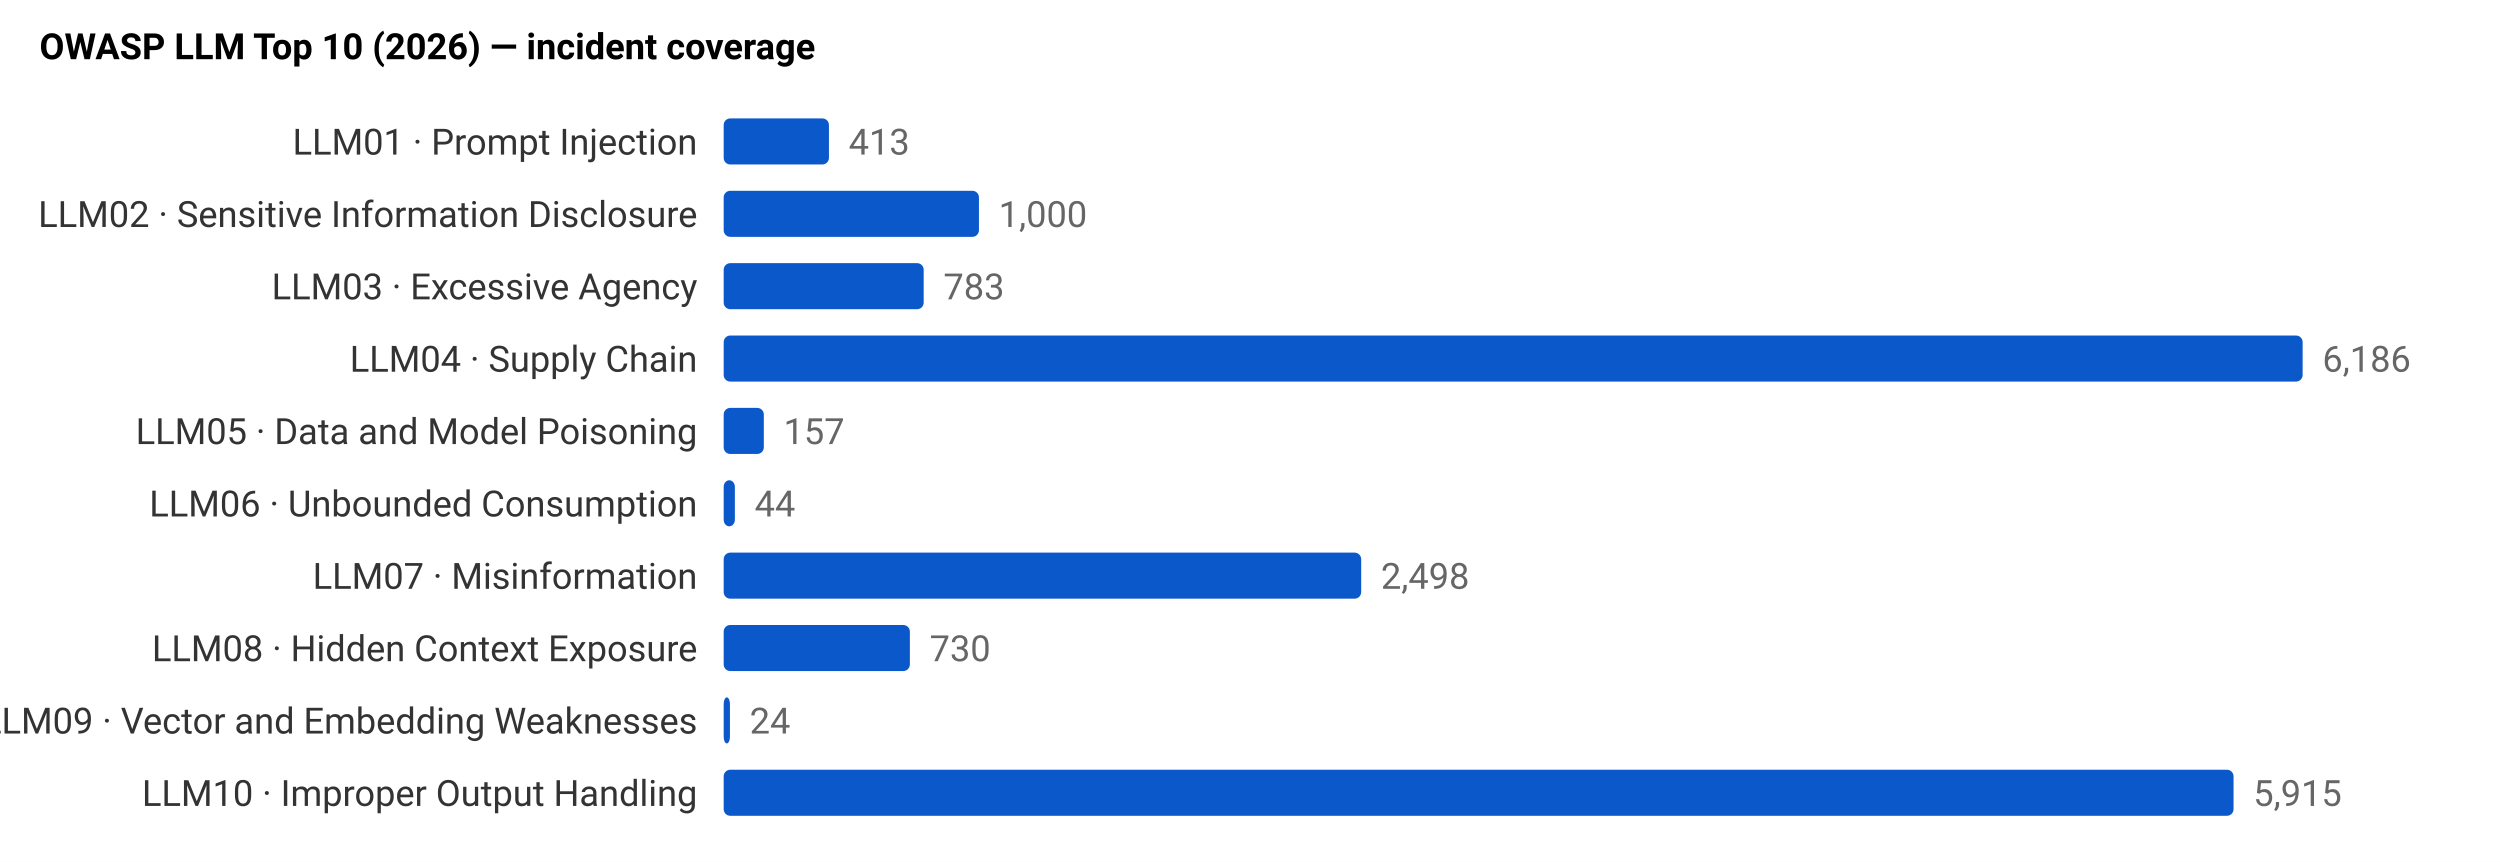
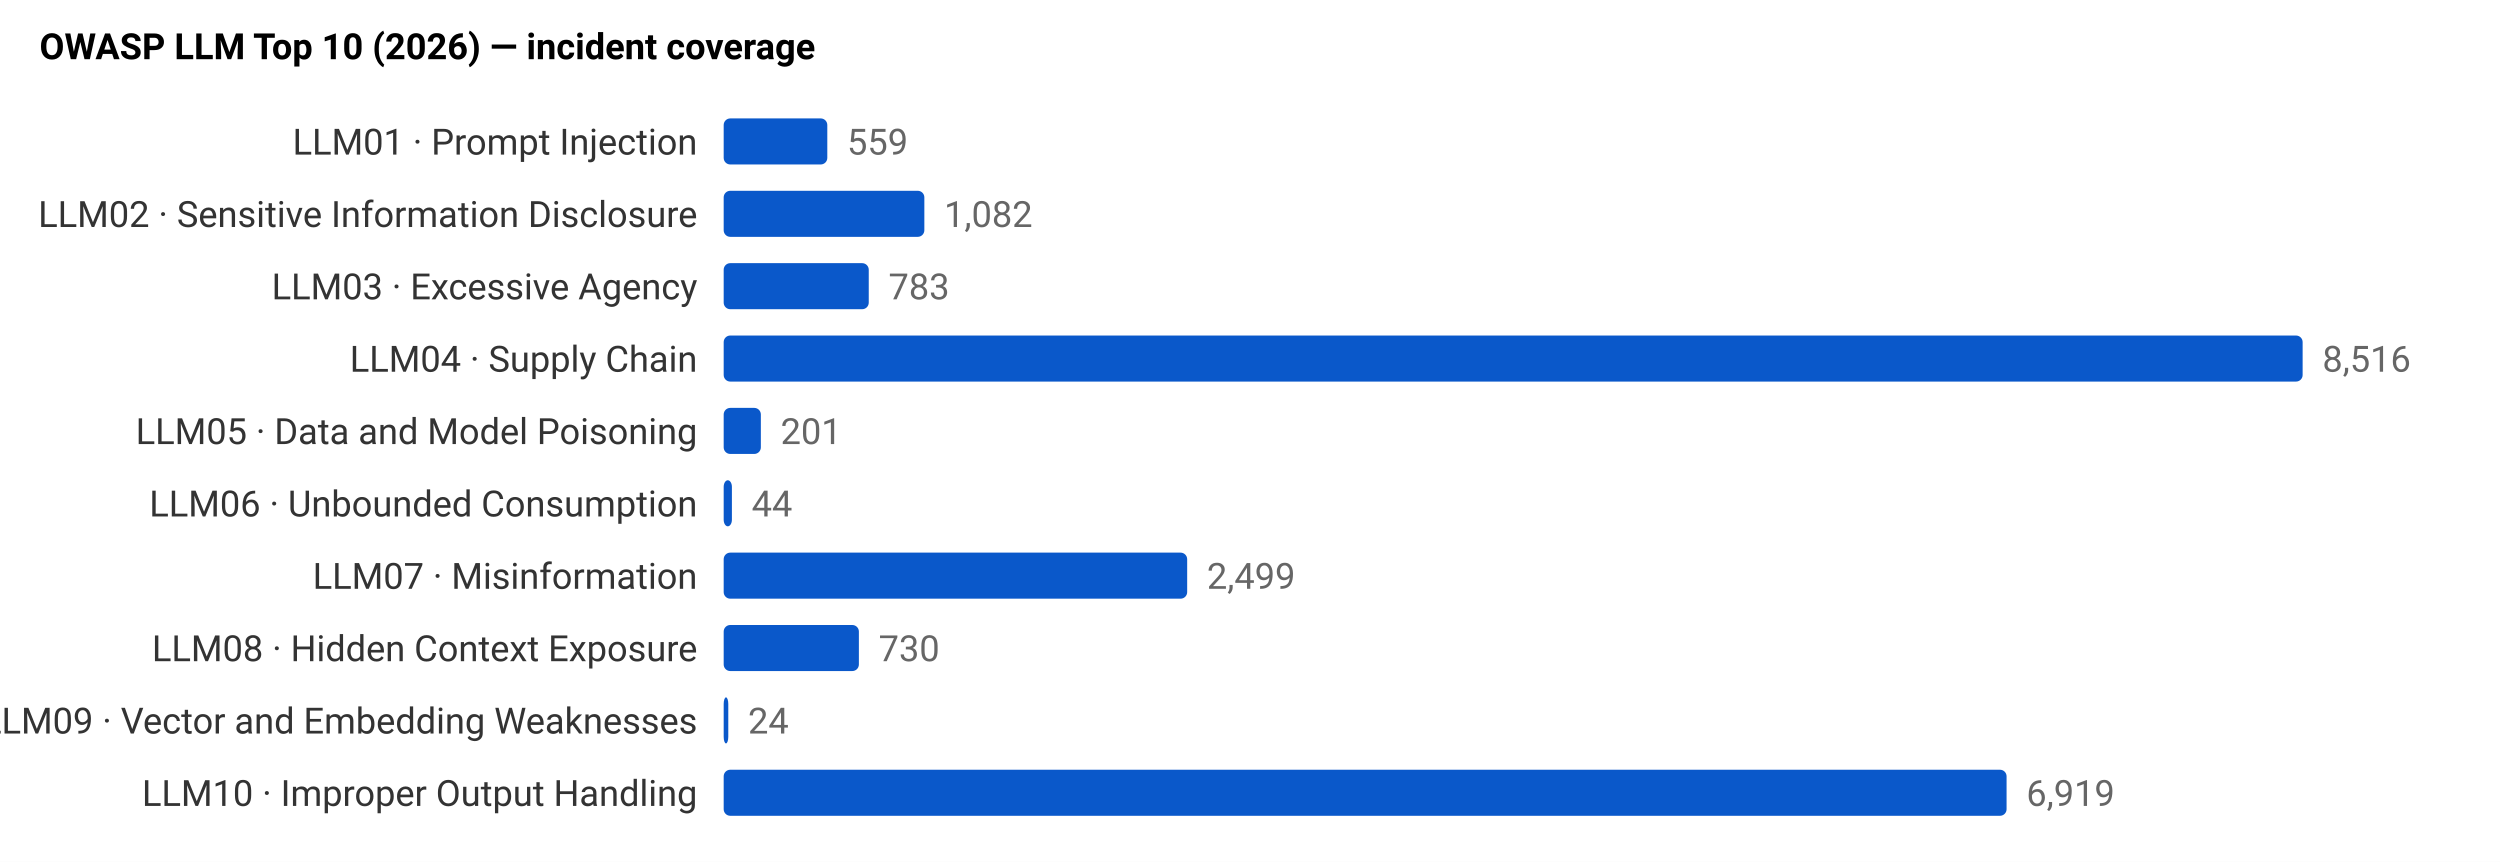
<svg xmlns="http://www.w3.org/2000/svg" viewBox="0 0 760 262" role="img" aria-label="OWASP LLM Top 10 (2026) — incident coverage" font-family="system-ui,-apple-system,Segoe UI,Roboto,sans-serif" font-size="11">
  <rect x="0" y="0" width="100%" height="100%" fill="white" />
  <text x="12" y="18" font-weight="600">OWASP LLM Top 10 (2026) — incident coverage</text>
  <text x="212" y="47" text-anchor="end" fill="#333">LLM01 · Prompt Injection</text>
-   <rect x="220" y="36" width="32.0" height="14" fill="#0a58ca" rx="2" />
-   <text x="258.0" y="47" fill="#666">413</text>
+   <rect x="220" y="36" width="31.5" height="14" fill="#0a58ca" rx="2" />
+   <text x="257.5" y="47" fill="#666">559</text>
  <text x="212" y="69" text-anchor="end" fill="#333">LLM02 · Sensitive Information Disclosure</text>
-   <rect x="220" y="58" width="77.6" height="14" fill="#0a58ca" rx="2" />
-   <text x="303.6" y="69" fill="#666">1,000</text>
+   <rect x="220" y="58" width="61.0" height="14" fill="#0a58ca" rx="2" />
+   <text x="287.0" y="69" fill="#666">1,082</text>
  <text x="212" y="91" text-anchor="end" fill="#333">LLM03 · Excessive Agency</text>
-   <rect x="220" y="80" width="60.8" height="14" fill="#0a58ca" rx="2" />
-   <text x="286.8" y="91" fill="#666">783</text>
+   <rect x="220" y="80" width="44.1" height="14" fill="#0a58ca" rx="2" />
+   <text x="270.1" y="91" fill="#666">783</text>
  <text x="212" y="113" text-anchor="end" fill="#333">LLM04 · Supply Chain</text>
  <rect x="220" y="102" width="480.0" height="14" fill="#0a58ca" rx="2" />
-   <text x="706.0" y="113" fill="#666">6,186</text>
+   <text x="706.0" y="113" fill="#666">8,516</text>
  <text x="212" y="135" text-anchor="end" fill="#333">LLM05 · Data and Model Poisoning</text>
-   <rect x="220" y="124" width="12.2" height="14" fill="#0a58ca" rx="2" />
-   <text x="238.2" y="135" fill="#666">157</text>
+   <rect x="220" y="124" width="11.3" height="14" fill="#0a58ca" rx="2" />
+   <text x="237.3" y="135" fill="#666">201</text>
  <text x="212" y="157" text-anchor="end" fill="#333">LLM06 · Unbounded Consumption</text>
-   <rect x="220" y="146" width="3.4" height="14" fill="#0a58ca" rx="2" />
-   <text x="229.4" y="157" fill="#666">44</text>
+   <rect x="220" y="146" width="2.5" height="14" fill="#0a58ca" rx="2" />
+   <text x="228.5" y="157" fill="#666">44</text>
  <text x="212" y="179" text-anchor="end" fill="#333">LLM07 · Misinformation</text>
-   <rect x="220" y="168" width="193.8" height="14" fill="#0a58ca" rx="2" />
-   <text x="419.8" y="179" fill="#666">2,498</text>
+   <rect x="220" y="168" width="140.9" height="14" fill="#0a58ca" rx="2" />
+   <text x="366.9" y="179" fill="#666">2,499</text>
  <text x="212" y="201" text-anchor="end" fill="#333">LLM08 · Hidden Context Exposure</text>
-   <rect x="220" y="190" width="56.6" height="14" fill="#0a58ca" rx="2" />
-   <text x="282.6" y="201" fill="#666">730</text>
+   <rect x="220" y="190" width="41.1" height="14" fill="#0a58ca" rx="2" />
+   <text x="267.1" y="201" fill="#666">730</text>
  <text x="212" y="223" text-anchor="end" fill="#333">LLM09 · Vector and Embedding Weaknesses</text>
-   <rect x="220" y="212" width="1.9" height="14" fill="#0a58ca" rx="2" />
-   <text x="227.9" y="223" fill="#666">24</text>
+   <rect x="220" y="212" width="1.4" height="14" fill="#0a58ca" rx="2" />
+   <text x="227.4" y="223" fill="#666">24</text>
  <text x="212" y="245" text-anchor="end" fill="#333">LLM10 · Improper Output Handling</text>
-   <rect x="220" y="234" width="459.0" height="14" fill="#0a58ca" rx="2" />
-   <text x="685.0" y="245" fill="#666">5,915</text>
+   <rect x="220" y="234" width="390.0" height="14" fill="#0a58ca" rx="2" />
+   <text x="616.0" y="245" fill="#666">6,919</text>
</svg>
